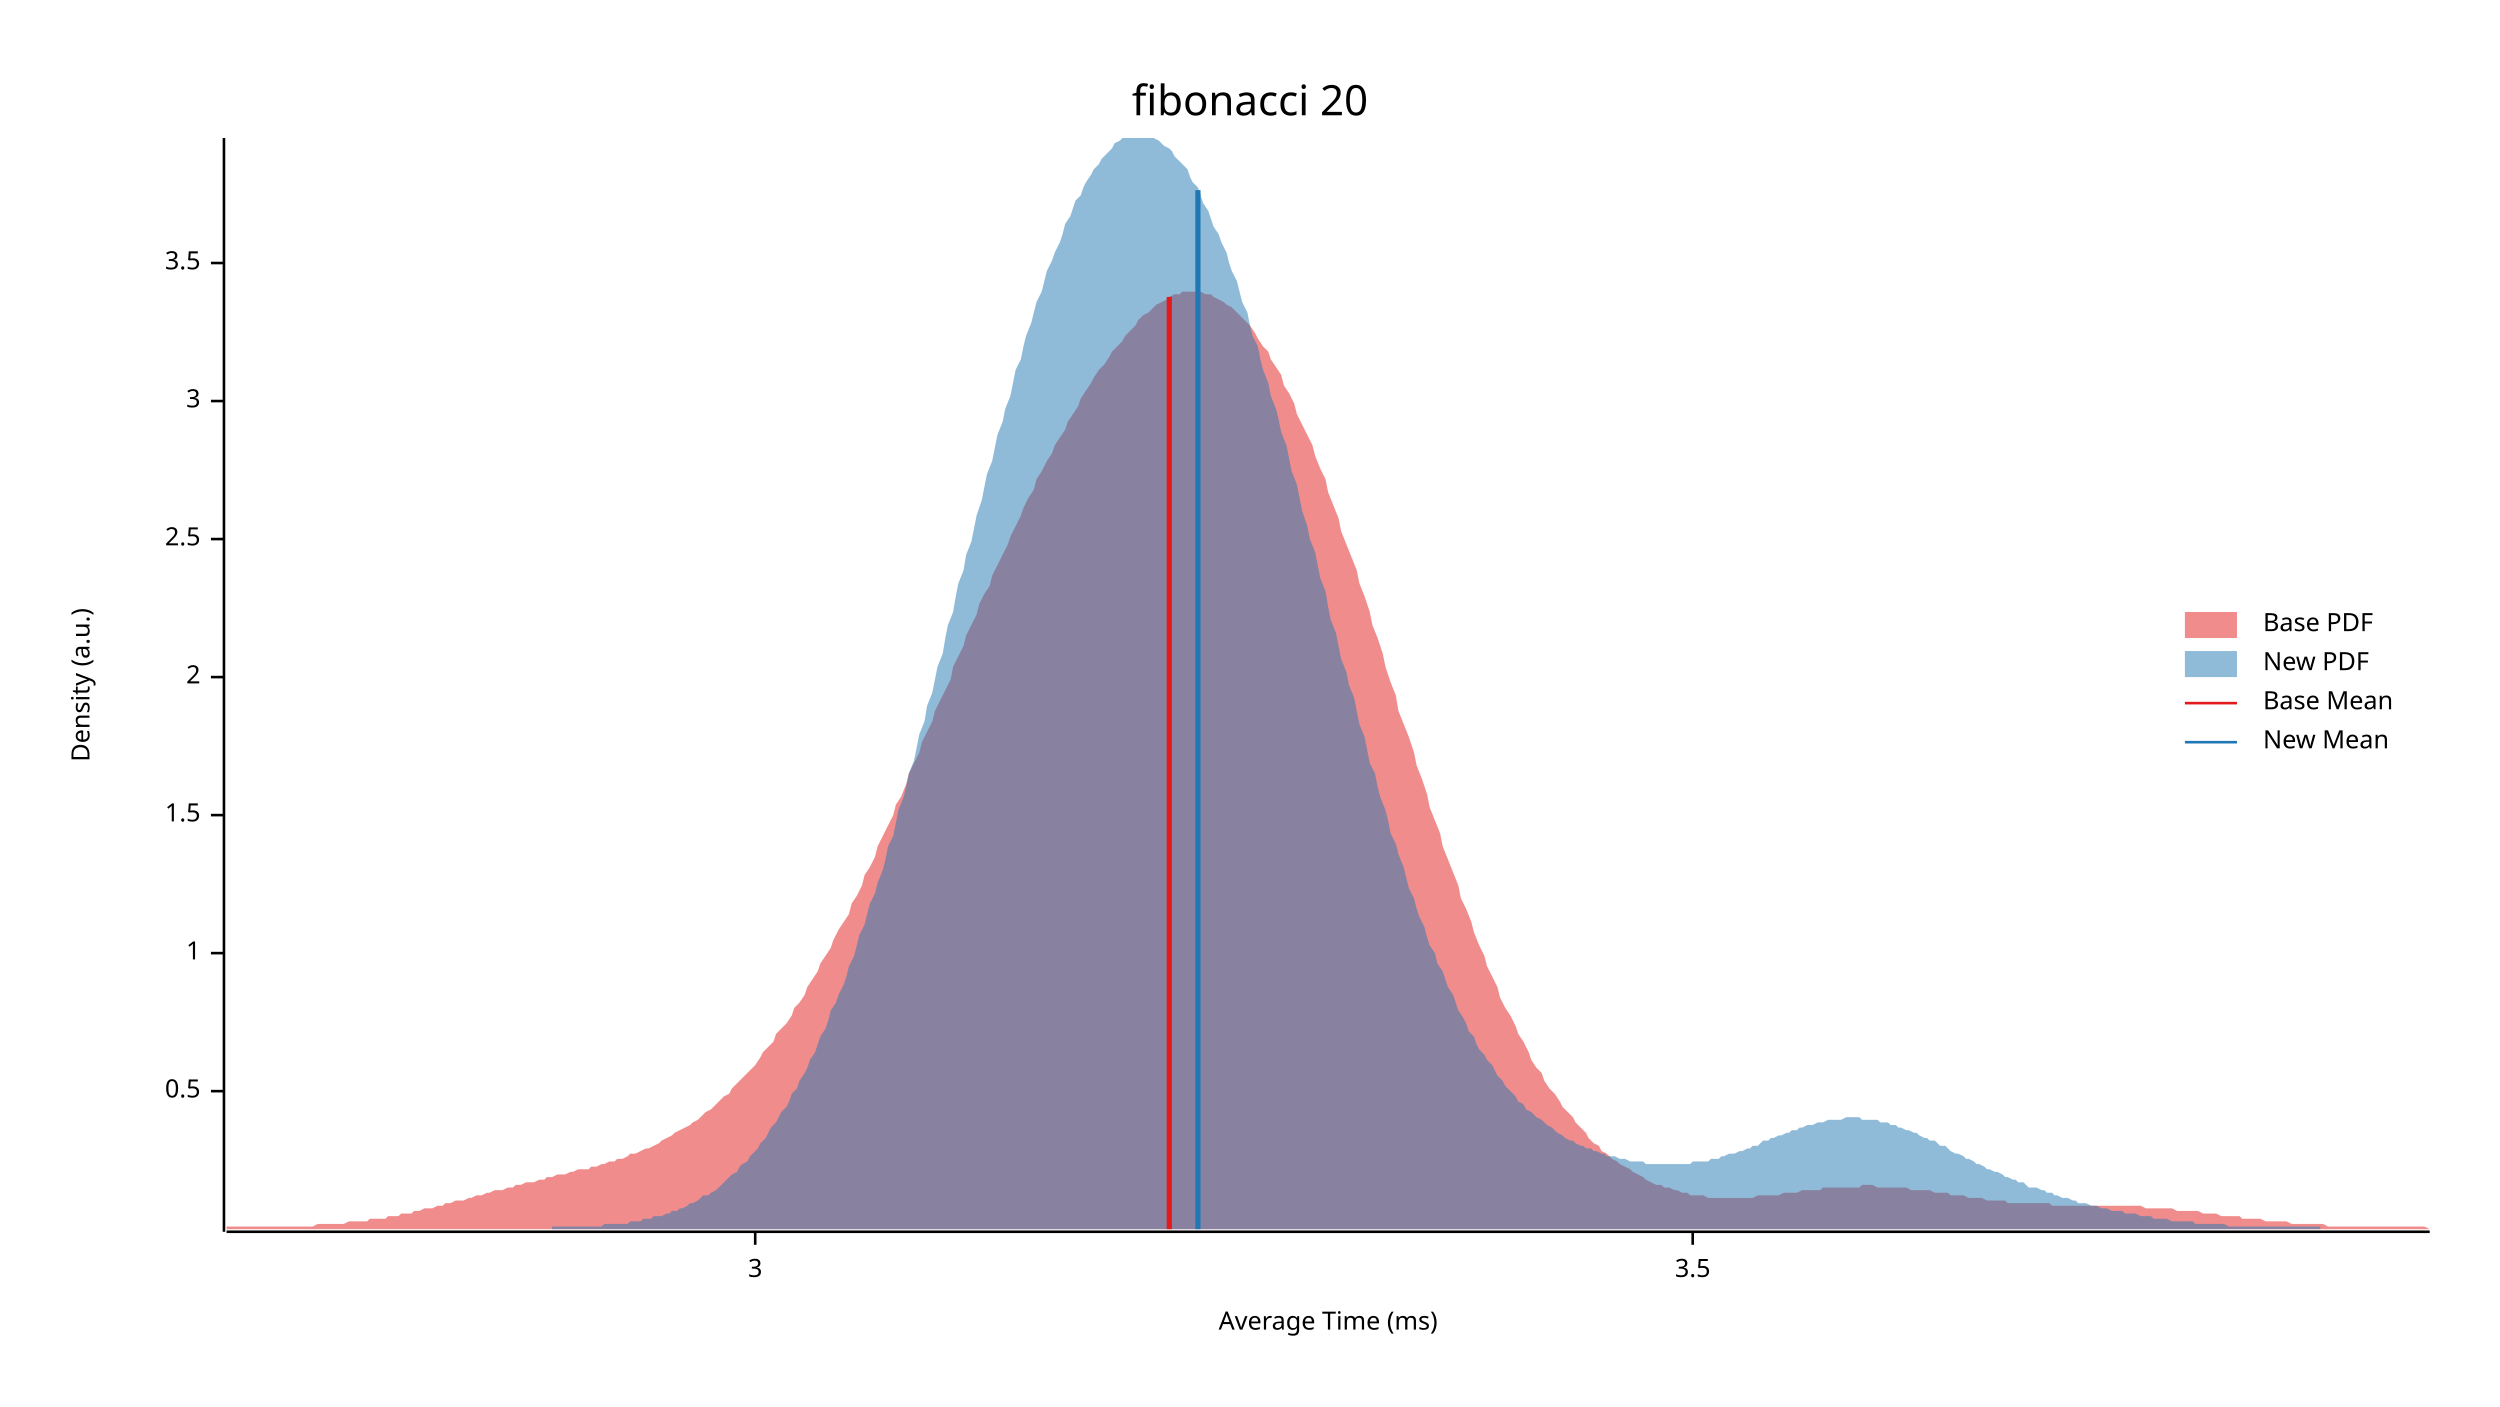
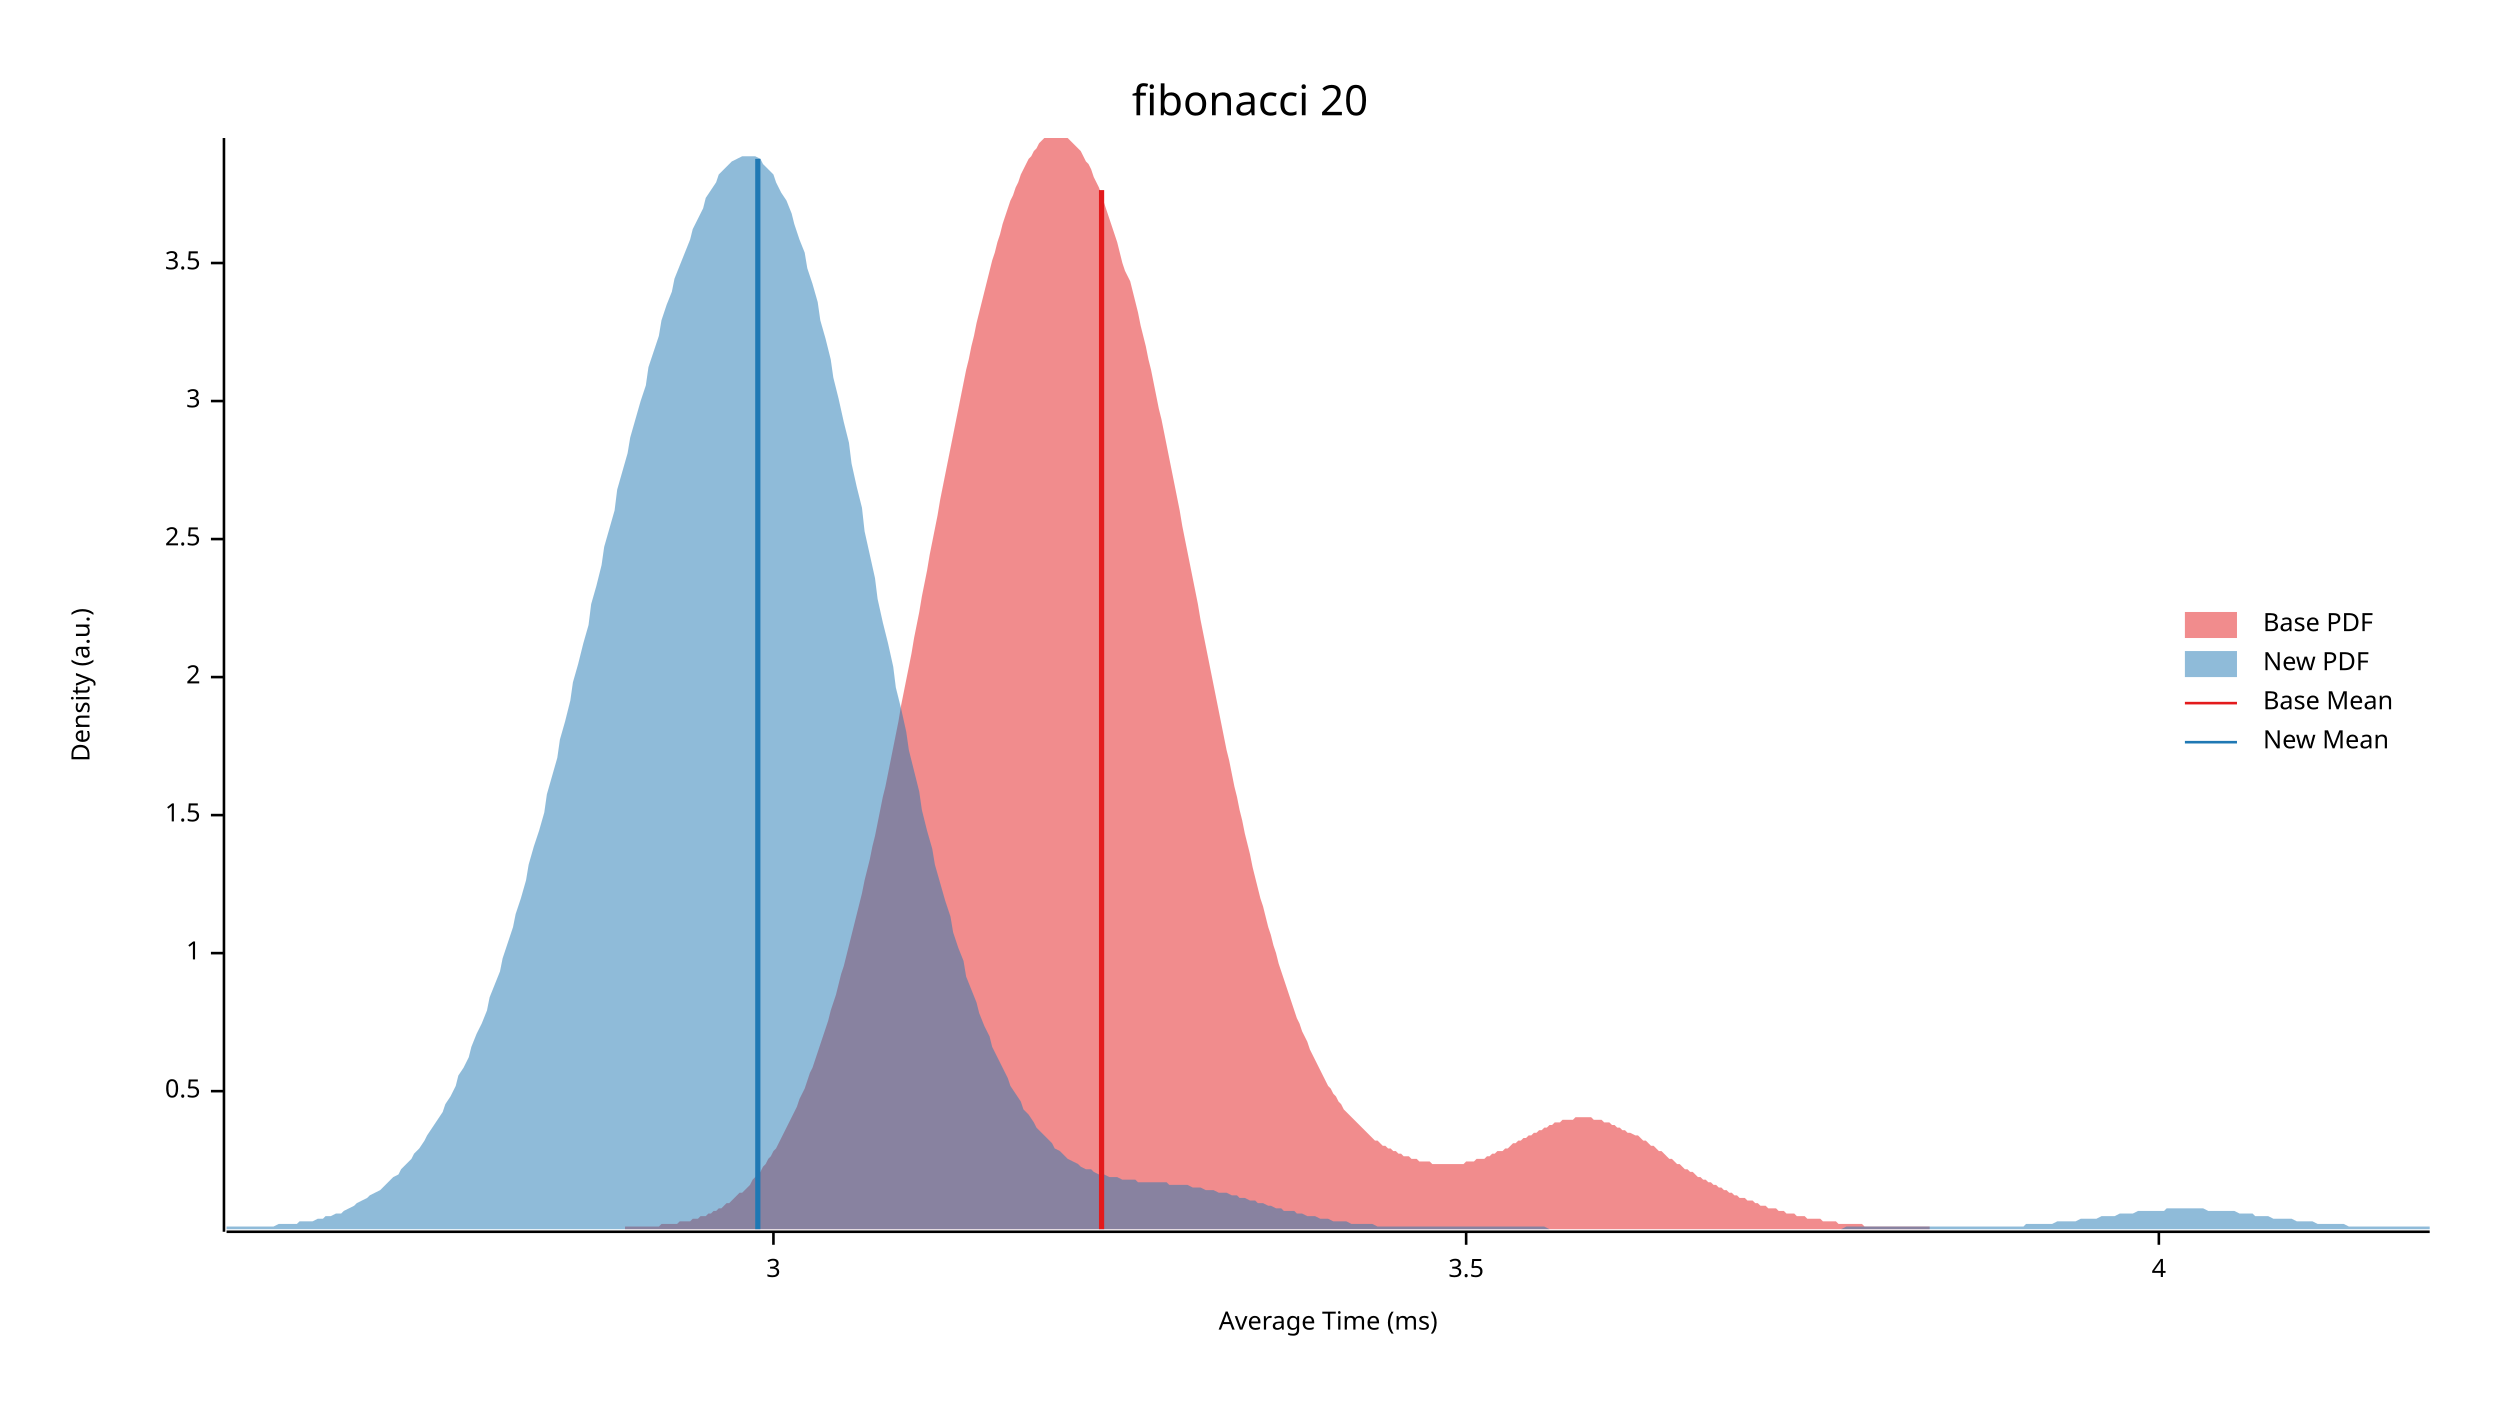
<svg xmlns="http://www.w3.org/2000/svg" width="960" height="540">
  <text x="480" y="32" dy="0.76em" text-anchor="middle" font-family="sans-serif" font-size="16.129" opacity="1" fill="#000000">
fibonacci 20
</text>
  <text x="27" y="263" dy="0.76em" text-anchor="middle" font-family="sans-serif" font-size="9.677" opacity="1" fill="#000000" transform="rotate(270, 27, 263)">
Density (a.u.)
</text>
  <text x="510" y="513" dy="-0.5ex" text-anchor="middle" font-family="sans-serif" font-size="9.677" opacity="1" fill="#000000">
Average Time (ms)
</text>
  <polyline fill="none" opacity="1" stroke="#000000" stroke-width="1" points="86,53 86,473 " />
  <text x="77" y="419" dy="0.5ex" text-anchor="end" font-family="sans-serif" font-size="9.677" opacity="1" fill="#000000">
0.5
</text>
  <polyline fill="none" opacity="1" stroke="#000000" stroke-width="1" points="81,419 86,419 " />
  <text x="77" y="366" dy="0.5ex" text-anchor="end" font-family="sans-serif" font-size="9.677" opacity="1" fill="#000000">
1
</text>
  <polyline fill="none" opacity="1" stroke="#000000" stroke-width="1" points="81,366 86,366 " />
  <text x="77" y="313" dy="0.5ex" text-anchor="end" font-family="sans-serif" font-size="9.677" opacity="1" fill="#000000">
1.5
</text>
  <polyline fill="none" opacity="1" stroke="#000000" stroke-width="1" points="81,313 86,313 " />
  <text x="77" y="260" dy="0.5ex" text-anchor="end" font-family="sans-serif" font-size="9.677" opacity="1" fill="#000000">
2
</text>
  <polyline fill="none" opacity="1" stroke="#000000" stroke-width="1" points="81,260 86,260 " />
  <text x="77" y="207" dy="0.5ex" text-anchor="end" font-family="sans-serif" font-size="9.677" opacity="1" fill="#000000">
2.5
</text>
  <polyline fill="none" opacity="1" stroke="#000000" stroke-width="1" points="81,207 86,207 " />
  <text x="77" y="154" dy="0.5ex" text-anchor="end" font-family="sans-serif" font-size="9.677" opacity="1" fill="#000000">
3
</text>
  <polyline fill="none" opacity="1" stroke="#000000" stroke-width="1" points="81,154 86,154 " />
  <text x="77" y="101" dy="0.5ex" text-anchor="end" font-family="sans-serif" font-size="9.677" opacity="1" fill="#000000">
3.5
</text>
  <polyline fill="none" opacity="1" stroke="#000000" stroke-width="1" points="81,101 86,101 " />
  <polyline fill="none" opacity="1" stroke="#000000" stroke-width="1" points="87,473 933,473 " />
-   <text x="290" y="483" dy="0.76em" text-anchor="middle" font-family="sans-serif" font-size="9.677" opacity="1" fill="#000000">
+   <text x="297" y="483" dy="0.76em" text-anchor="middle" font-family="sans-serif" font-size="9.677" opacity="1" fill="#000000">
3
</text>
-   <polyline fill="none" opacity="1" stroke="#000000" stroke-width="1" points="290,473 290,478 " />
-   <text x="650" y="483" dy="0.76em" text-anchor="middle" font-family="sans-serif" font-size="9.677" opacity="1" fill="#000000">
+   <polyline fill="none" opacity="1" stroke="#000000" stroke-width="1" points="297,473 297,478 " />
+   <text x="563" y="483" dy="0.76em" text-anchor="middle" font-family="sans-serif" font-size="9.677" opacity="1" fill="#000000">
3.5
</text>
-   <polyline fill="none" opacity="1" stroke="#000000" stroke-width="1" points="650,473 650,478 " />
-   <polygon opacity="0.5" fill="#E31A1C" points="87,471 88,471 90,471 92,471 93,471 95,471 97,471 98,471 100,471 102,471 103,471 105,471 107,471 109,471 110,471 112,471 114,471 115,471 117,471 119,471 120,471 122,470 124,470 125,470 127,470 129,470 131,470 132,470 134,469 136,469 137,469 139,469 141,469 142,468 144,468 146,468 148,468 149,467 151,467 153,467 154,466 156,466 158,466 159,465 161,465 163,464 164,464 166,464 168,463 170,463 171,462 173,462 175,461 176,461 178,461 180,460 181,460 183,459 185,459 187,458 188,458 190,457 192,457 193,457 195,456 197,456 198,455 200,455 202,454 203,454 205,454 207,453 209,453 210,452 212,452 214,451 215,451 217,451 219,450 220,450 222,449 224,449 226,449 227,448 229,448 231,447 232,447 234,446 236,446 237,445 239,445 241,444 242,443 244,443 246,442 248,441 249,441 251,440 253,439 254,438 256,437 258,436 259,435 261,434 263,433 265,432 266,431 268,430 270,428 271,427 273,426 275,424 276,423 278,421 280,420 281,418 283,416 285,414 287,412 288,411 290,409 292,406 293,404 295,402 297,400 298,397 300,395 302,393 304,390 305,387 307,385 309,382 310,379 312,376 314,373 315,370 317,367 319,364 320,361 322,357 324,354 326,351 327,347 329,344 331,340 332,336 334,333 336,329 337,325 339,321 341,317 343,313 344,309 346,306 348,301 349,297 351,293 353,289 354,285 356,281 358,277 359,273 361,269 363,265 365,261 366,256 368,252 370,248 371,244 373,240 375,236 376,232 378,228 380,225 381,221 383,217 385,213 387,209 388,206 390,202 392,198 393,195 395,191 397,188 398,184 400,181 402,177 404,174 405,171 407,168 409,165 410,162 412,159 414,156 415,153 417,150 419,147 420,145 422,142 424,140 426,137 427,135 429,133 431,131 432,129 434,127 436,125 437,123 439,121 441,120 443,118 444,117 446,116 448,115 449,114 451,113 453,113 454,112 456,112 458,112 459,112 461,112 463,113 465,113 466,114 468,115 470,116 471,117 473,118 475,120 476,121 478,123 480,125 482,128 483,130 485,133 487,135 488,138 490,141 492,144 493,148 495,151 497,155 498,159 500,163 502,167 504,171 505,175 507,180 509,184 510,189 512,194 514,199 515,204 517,209 519,214 521,219 522,224 524,229 526,235 527,240 529,245 531,251 532,256 534,262 536,267 537,273 539,278 541,283 543,289 544,294 546,299 548,305 549,310 551,315 553,320 554,325 556,330 558,335 560,340 561,345 563,349 565,354 566,358 568,363 570,367 571,371 573,375 575,379 576,383 578,387 580,390 582,394 583,397 585,400 587,404 588,407 590,410 592,412 593,415 595,418 597,420 599,423 600,425 602,427 604,429 605,431 607,433 609,435 610,437 612,439 614,440 615,442 617,443 619,445 621,446 622,447 624,448 626,449 627,450 629,451 631,452 632,453 634,454 636,455 638,455 639,456 641,456 643,457 644,457 646,458 648,458 649,459 651,459 653,459 654,459 656,460 658,460 660,460 661,460 663,460 665,460 666,460 668,460 670,460 671,460 673,460 675,459 676,459 678,459 680,459 682,459 683,459 685,458 687,458 688,458 690,458 692,457 693,457 695,457 697,457 699,457 700,456 702,456 704,456 705,456 707,456 709,456 710,456 712,456 714,456 715,455 717,455 719,455 721,456 722,456 724,456 726,456 727,456 729,456 731,456 732,456 734,457 736,457 738,457 739,457 741,457 743,458 744,458 746,458 748,458 749,459 751,459 753,459 754,459 756,460 758,460 760,460 761,460 763,461 765,461 766,461 768,461 770,461 771,462 773,462 775,462 777,462 778,462 780,462 782,462 783,462 785,462 787,462 788,463 790,463 792,463 793,463 795,463 797,463 799,463 800,463 802,463 804,463 805,463 807,463 809,463 810,463 812,463 814,463 816,463 817,463 819,463 821,463 822,463 824,464 826,464 827,464 829,464 831,464 832,464 834,464 836,465 838,465 839,465 841,465 843,465 844,465 846,466 848,466 849,466 851,466 853,467 855,467 856,467 858,467 860,467 861,468 863,468 865,468 866,468 868,468 870,469 871,469 873,469 875,469 877,469 878,469 880,470 882,470 883,470 885,470 887,470 888,470 890,470 892,470 894,471 895,471 897,471 899,471 900,471 902,471 904,471 905,471 907,471 909,471 910,471 912,471 914,471 916,471 917,471 919,471 921,471 922,471 924,471 926,471 927,471 929,471 931,471 933,472 933,472 87,472 " />
-   <polygon opacity="0.5" fill="#1F78B4" points="212,471 213,471 215,471 216,471 217,471 219,471 220,471 221,471 223,471 224,471 226,471 227,471 228,471 230,471 231,471 232,470 234,470 235,470 236,470 238,470 239,470 241,470 242,469 243,469 245,469 246,469 247,468 249,468 250,468 251,467 253,467 254,467 256,466 257,466 258,465 260,465 261,464 262,464 264,463 265,462 266,462 268,461 269,460 270,459 272,459 273,458 275,457 276,456 277,455 279,453 280,452 281,451 283,450 284,448 285,447 287,446 288,444 290,442 291,441 292,439 294,437 295,435 296,433 298,431 299,429 300,427 302,425 303,423 304,420 306,418 307,415 309,412 310,410 311,407 313,404 314,401 315,398 317,395 318,392 319,388 321,385 322,382 324,378 325,375 326,371 328,367 329,363 330,359 332,355 333,351 334,347 336,343 337,339 339,334 340,330 341,325 343,321 344,316 345,311 347,306 348,302 349,297 351,292 352,287 353,282 355,277 356,271 358,266 359,261 360,256 362,251 363,245 364,240 366,235 367,229 368,224 370,219 371,213 373,208 374,203 375,198 377,192 378,187 379,182 381,177 382,172 383,167 385,162 386,157 388,152 389,147 390,142 392,138 393,133 394,129 396,124 397,120 398,116 400,112 401,108 402,104 404,100 405,97 407,93 408,90 409,86 411,83 412,80 413,77 415,75 416,72 417,70 419,67 420,65 422,63 423,61 424,60 426,58 427,57 428,55 430,54 431,53 432,53 434,53 435,53 436,53 438,53 439,53 441,53 442,53 443,53 445,54 446,55 447,56 449,57 450,58 451,60 453,62 454,63 456,65 457,68 458,70 460,72 461,75 462,78 464,81 465,84 466,87 468,90 469,93 471,97 472,101 473,104 475,108 476,112 477,116 479,120 480,125 481,129 483,133 484,138 485,142 487,147 488,152 490,157 491,161 492,166 494,171 495,176 496,181 498,186 499,191 500,196 502,202 503,207 505,212 506,217 507,222 509,227 510,233 511,238 513,243 514,248 515,253 517,258 518,263 520,268 521,273 522,278 524,283 525,288 526,293 528,297 529,302 530,306 532,311 533,315 534,320 536,324 537,328 539,333 540,337 541,341 543,345 544,349 545,352 547,356 548,360 549,363 551,366 552,370 554,373 555,376 556,379 558,382 559,385 560,388 562,391 563,393 564,396 566,398 567,401 568,403 570,405 571,407 573,409 574,411 575,413 577,415 578,417 579,418 581,420 582,421 583,423 585,424 586,426 588,427 589,428 590,429 592,430 593,431 594,432 596,433 597,434 598,435 600,436 601,437 603,438 604,438 605,439 607,440 608,440 609,441 611,441 612,442 613,442 615,443 616,443 617,444 619,444 620,444 622,445 623,445 624,445 626,446 627,446 628,446 630,446 631,446 632,447 634,447 635,447 637,447 638,447 639,447 641,447 642,447 643,447 645,447 646,447 647,447 649,447 650,446 652,446 653,446 654,446 656,446 657,445 658,445 660,445 661,444 662,444 664,443 665,443 666,443 668,442 669,442 671,441 672,441 673,440 675,440 676,439 677,438 679,438 680,437 681,437 683,436 684,436 686,435 687,435 688,434 690,434 691,433 692,433 694,432 695,432 696,432 698,431 699,431 700,431 702,430 703,430 705,430 706,430 707,430 709,429 710,429 711,429 713,429 714,429 715,430 717,430 718,430 720,430 721,430 722,431 724,431 725,431 726,432 728,432 729,433 730,433 732,434 733,434 735,435 736,435 737,436 739,437 740,437 741,438 743,438 744,439 745,440 747,440 748,441 749,442 751,443 752,443 754,444 755,445 756,445 758,446 759,447 760,447 762,448 763,449 764,449 766,450 767,450 769,451 770,452 771,452 773,453 774,453 775,454 777,454 778,455 779,456 781,456 782,456 784,457 785,457 786,458 788,458 789,459 790,459 792,460 793,460 794,460 796,461 797,461 798,462 800,462 801,462 803,463 804,463 805,463 807,464 808,464 809,464 811,465 812,465 813,465 815,465 816,466 818,466 819,466 820,466 822,467 823,467 824,467 826,467 827,468 828,468 830,468 831,468 832,468 834,469 835,469 837,469 838,469 839,469 841,469 842,469 843,470 845,470 846,470 847,470 849,470 850,470 852,470 853,470 854,470 856,471 857,471 858,471 860,471 861,471 862,471 864,471 865,471 867,471 868,471 869,471 871,471 872,471 873,471 875,471 876,471 877,471 879,471 880,471 881,471 883,471 884,471 886,471 887,471 888,471 890,471 891,471 891,472 212,472 " />
-   <polyline fill="none" opacity="1" stroke="#E31A1C" stroke-width="2" points="449,472 449,114 " />
-   <polyline fill="none" opacity="1" stroke="#1F78B4" stroke-width="2" points="460,472 460,73 " />
+   <polyline fill="none" opacity="1" stroke="#000000" stroke-width="1" points="563,473 563,478 " />
+   <text x="829" y="483" dy="0.76em" text-anchor="middle" font-family="sans-serif" font-size="9.677" opacity="1" fill="#000000">
+ 4
+ </text>
+   <polyline fill="none" opacity="1" stroke="#000000" stroke-width="1" points="829,473 829,478 " />
+   <polygon opacity="0.5" fill="#E31A1C" points="240,471 241,471 242,471 243,471 244,471 245,471 246,471 247,471 248,471 249,471 250,471 251,471 252,471 253,471 254,470 255,470 256,470 257,470 258,470 259,470 260,470 261,469 262,469 263,469 264,469 265,469 266,468 267,468 268,468 269,467 270,467 271,467 272,466 273,466 274,465 275,465 276,464 277,464 278,463 279,462 280,462 281,461 282,460 283,459 284,458 285,458 286,457 287,456 288,455 289,453 290,452 291,451 292,450 293,448 294,447 295,445 296,444 297,442 298,441 299,439 300,437 301,435 302,433 303,431 304,429 305,427 306,425 307,422 308,420 309,418 310,415 311,412 312,410 313,407 314,404 315,401 316,398 317,395 318,392 319,388 320,385 321,382 322,378 323,374 324,371 325,367 326,363 327,359 328,355 329,351 330,347 331,343 332,338 333,334 334,330 335,325 336,321 337,316 338,311 339,306 340,302 341,297 342,292 343,287 344,282 345,277 346,271 347,266 348,261 349,256 350,251 351,245 352,240 353,235 354,229 355,224 356,219 357,213 358,208 359,203 360,198 361,192 362,187 363,182 364,177 365,172 366,167 367,162 368,157 369,152 370,147 371,142 372,138 373,133 374,129 375,124 376,120 377,116 378,112 379,108 380,104 381,100 382,97 383,93 384,90 385,86 386,83 387,80 388,77 389,75 390,72 391,70 392,67 393,65 394,63 395,61 396,60 397,58 398,57 399,55 400,54 401,53 402,53 403,53 404,53 405,53 406,53 407,53 408,53 409,53 410,53 411,54 412,55 413,56 414,57 415,58 416,60 417,62 418,63 419,65 420,68 421,70 422,72 423,75 424,78 425,81 426,84 427,87 428,90 429,93 430,97 431,101 432,104 434,108 435,112 436,116 437,120 438,125 439,129 440,133 441,138 442,142 443,147 444,152 445,157 446,161 447,166 448,171 449,176 450,181 451,186 452,191 453,196 454,202 455,207 456,212 457,217 458,222 459,227 460,232 461,238 462,243 463,248 464,253 465,258 466,263 467,268 468,273 469,278 470,283 471,288 472,292 473,297 474,302 475,306 476,311 477,315 478,320 479,324 480,328 481,333 482,337 483,341 484,345 485,348 486,352 487,356 488,359 489,363 490,366 491,370 492,373 493,376 494,379 495,382 496,385 497,388 498,391 499,393 500,396 501,398 502,400 503,403 504,405 505,407 506,409 507,411 508,413 509,415 510,417 511,418 512,420 513,421 514,423 515,424 516,426 517,427 518,428 519,429 520,430 521,431 522,432 523,433 524,434 525,435 526,436 527,437 528,438 529,438 530,439 531,440 532,440 533,441 534,441 535,442 536,442 537,443 538,443 539,444 540,444 541,444 542,445 543,445 544,445 545,446 546,446 547,446 548,446 549,446 550,447 551,447 552,447 553,447 554,447 555,447 556,447 557,447 558,447 559,447 560,447 561,447 562,447 563,446 564,446 565,446 566,446 567,445 568,445 569,445 570,445 571,444 572,444 573,443 574,443 575,442 576,442 577,442 578,441 579,441 580,440 581,439 582,439 583,438 584,438 585,437 586,437 587,436 588,436 589,435 590,435 591,434 592,434 593,433 594,433 595,432 596,432 597,431 598,431 599,431 600,430 601,430 602,430 603,430 604,430 605,429 606,429 607,429 608,429 609,429 610,429 611,429 612,430 613,430 614,430 615,430 616,431 617,431 618,431 619,432 620,432 621,433 622,433 623,434 624,434 625,435 626,435 628,436 629,436 630,437 631,438 632,438 633,439 634,440 635,440 636,441 637,442 638,442 639,443 640,444 641,445 642,445 643,446 644,447 645,447 646,448 647,449 648,449 649,450 650,450 651,451 652,452 653,452 654,453 655,453 656,454 657,454 658,455 659,455 660,456 661,456 662,457 663,457 664,458 665,458 666,459 667,459 668,460 669,460 670,460 671,461 672,461 673,461 674,462 675,462 676,463 677,463 678,463 679,464 680,464 681,464 682,464 683,465 684,465 685,465 686,466 687,466 688,466 689,466 690,467 691,467 692,467 693,467 694,468 695,468 696,468 697,468 698,468 699,468 700,469 701,469 702,469 703,469 704,469 705,469 706,470 707,470 708,470 709,470 710,470 711,470 712,470 713,470 714,470 715,470 716,471 717,471 718,471 719,471 720,471 721,471 722,471 723,471 724,471 725,471 726,471 727,471 728,471 729,471 730,471 731,471 732,471 733,471 734,471 735,471 736,471 737,471 738,471 739,471 740,471 741,471 741,472 240,472 " />
+   <polygon opacity="0.5" fill="#1F78B4" points="87,471 88,471 90,471 92,471 93,471 95,471 97,471 98,471 100,471 102,471 103,471 105,471 107,470 109,470 110,470 112,470 114,470 115,469 117,469 119,469 120,469 122,468 124,468 125,467 127,467 129,466 131,466 132,465 134,464 136,463 137,462 139,461 141,460 142,459 144,458 146,457 148,455 149,454 151,452 153,451 154,449 156,447 158,445 159,443 161,441 163,438 164,436 166,433 168,430 170,427 171,424 173,421 175,417 176,413 178,410 180,406 181,402 183,397 185,393 187,388 188,383 190,378 192,373 193,368 195,362 197,356 198,351 200,345 202,338 203,332 205,325 207,319 209,312 210,305 212,298 214,291 215,284 217,277 219,269 220,262 222,255 224,247 226,240 227,232 229,225 231,217 232,210 234,203 236,196 237,188 239,181 241,174 242,168 244,161 246,154 248,148 249,141 251,135 253,129 254,123 256,117 258,112 259,107 261,102 263,97 265,92 266,88 268,84 270,80 271,76 273,73 275,70 276,67 278,65 280,63 281,62 283,61 285,60 287,60 288,60 290,60 292,61 293,63 295,65 297,67 298,70 300,74 302,77 304,82 305,86 307,92 309,97 310,103 312,109 314,116 315,123 317,130 319,138 320,145 322,153 324,162 326,170 327,178 329,187 331,195 332,204 334,213 336,222 337,230 339,239 341,247 343,256 344,264 346,272 348,281 349,288 351,296 353,304 354,311 356,319 358,326 359,332 361,339 363,346 365,352 366,358 368,364 370,369 371,375 373,380 375,385 376,389 378,394 380,398 381,402 383,406 385,410 387,414 388,417 390,420 392,423 393,426 395,428 397,431 398,433 400,435 402,437 404,439 405,441 407,442 409,444 410,445 412,446 414,447 415,448 417,449 419,449 420,450 422,451 424,451 426,452 427,452 429,452 431,453 432,453 434,453 436,453 437,454 439,454 441,454 443,454 444,454 446,454 448,454 449,455 451,455 453,455 454,455 456,455 458,456 459,456 461,456 463,457 465,457 466,457 468,458 470,458 471,458 473,459 475,459 476,460 478,460 480,461 482,461 483,462 485,462 487,463 488,463 490,464 492,464 493,465 495,465 497,465 498,466 500,466 502,467 504,467 505,467 507,468 509,468 510,468 512,469 514,469 515,469 517,469 519,470 521,470 522,470 524,470 526,470 527,470 529,471 531,471 532,471 534,471 536,471 537,471 539,471 541,471 543,471 544,471 546,471 548,471 549,471 551,471 553,471 554,471 556,471 558,471 560,471 561,471 563,471 565,471 566,471 568,471 570,471 571,471 573,471 575,471 576,471 578,471 580,471 582,471 583,471 585,471 587,471 588,471 590,471 592,471 593,471 595,472 597,472 599,472 600,472 602,472 604,472 605,472 607,472 609,472 610,472 612,472 614,472 615,472 617,472 619,472 621,472 622,472 624,472 626,472 627,472 629,472 631,472 632,472 634,472 636,472 638,472 639,472 641,472 643,472 644,472 646,472 648,472 649,472 651,472 653,472 654,472 656,472 658,472 660,472 661,472 663,472 665,472 666,472 668,472 670,472 671,472 673,472 675,472 676,472 678,472 680,472 682,472 683,472 685,472 687,472 688,472 690,472 692,472 693,472 695,472 697,472 699,472 700,472 702,472 704,472 705,472 707,472 709,471 710,471 712,471 714,471 715,471 717,471 719,471 721,471 722,471 724,471 726,471 727,471 729,471 731,471 732,471 734,471 736,471 738,471 739,471 741,471 743,471 744,471 746,471 748,471 749,471 751,471 753,471 754,471 756,471 758,471 760,471 761,471 763,471 765,471 766,471 768,471 770,471 771,471 773,471 775,471 777,471 778,470 780,470 782,470 783,470 785,470 787,470 788,470 790,469 792,469 793,469 795,469 797,469 799,468 800,468 802,468 804,468 805,468 807,467 809,467 810,467 812,467 814,466 816,466 817,466 819,466 821,465 822,465 824,465 826,465 827,465 829,465 831,465 832,464 834,464 836,464 838,464 839,464 841,464 843,464 844,464 846,464 848,465 849,465 851,465 853,465 855,465 856,465 858,465 860,466 861,466 863,466 865,466 866,467 868,467 870,467 871,467 873,468 875,468 877,468 878,468 880,468 882,469 883,469 885,469 887,469 888,469 890,470 892,470 894,470 895,470 897,470 899,470 900,470 902,471 904,471 905,471 907,471 909,471 910,471 912,471 914,471 916,471 917,471 919,471 921,471 922,471 924,471 926,471 927,471 929,471 931,471 933,471 933,472 87,472 " />
+   <polyline fill="none" opacity="1" stroke="#E31A1C" stroke-width="2" points="423,472 423,73 " />
+   <polyline fill="none" opacity="1" stroke="#1F78B4" stroke-width="2" points="291,472 291,61 " />
  <text x="869" y="235" dy="0.76em" text-anchor="start" font-family="sans-serif" font-size="9.677" opacity="1" fill="#000000">
Base PDF
</text>
  <text x="869" y="250" dy="0.76em" text-anchor="start" font-family="sans-serif" font-size="9.677" opacity="1" fill="#000000">
New PDF
</text>
  <text x="869" y="265" dy="0.76em" text-anchor="start" font-family="sans-serif" font-size="9.677" opacity="1" fill="#000000">
Base Mean
</text>
  <text x="869" y="280" dy="0.76em" text-anchor="start" font-family="sans-serif" font-size="9.677" opacity="1" fill="#000000">
New Mean
</text>
  <rect x="839" y="235" width="20" height="10" opacity="0.5" fill="#E31A1C" stroke="none" />
  <rect x="839" y="250" width="20" height="10" opacity="0.5" fill="#1F78B4" stroke="none" />
  <polyline fill="none" opacity="1" stroke="#E31A1C" stroke-width="1" points="839,270 859,270 " />
  <polyline fill="none" opacity="1" stroke="#1F78B4" stroke-width="1" points="839,285 859,285 " />
</svg>
